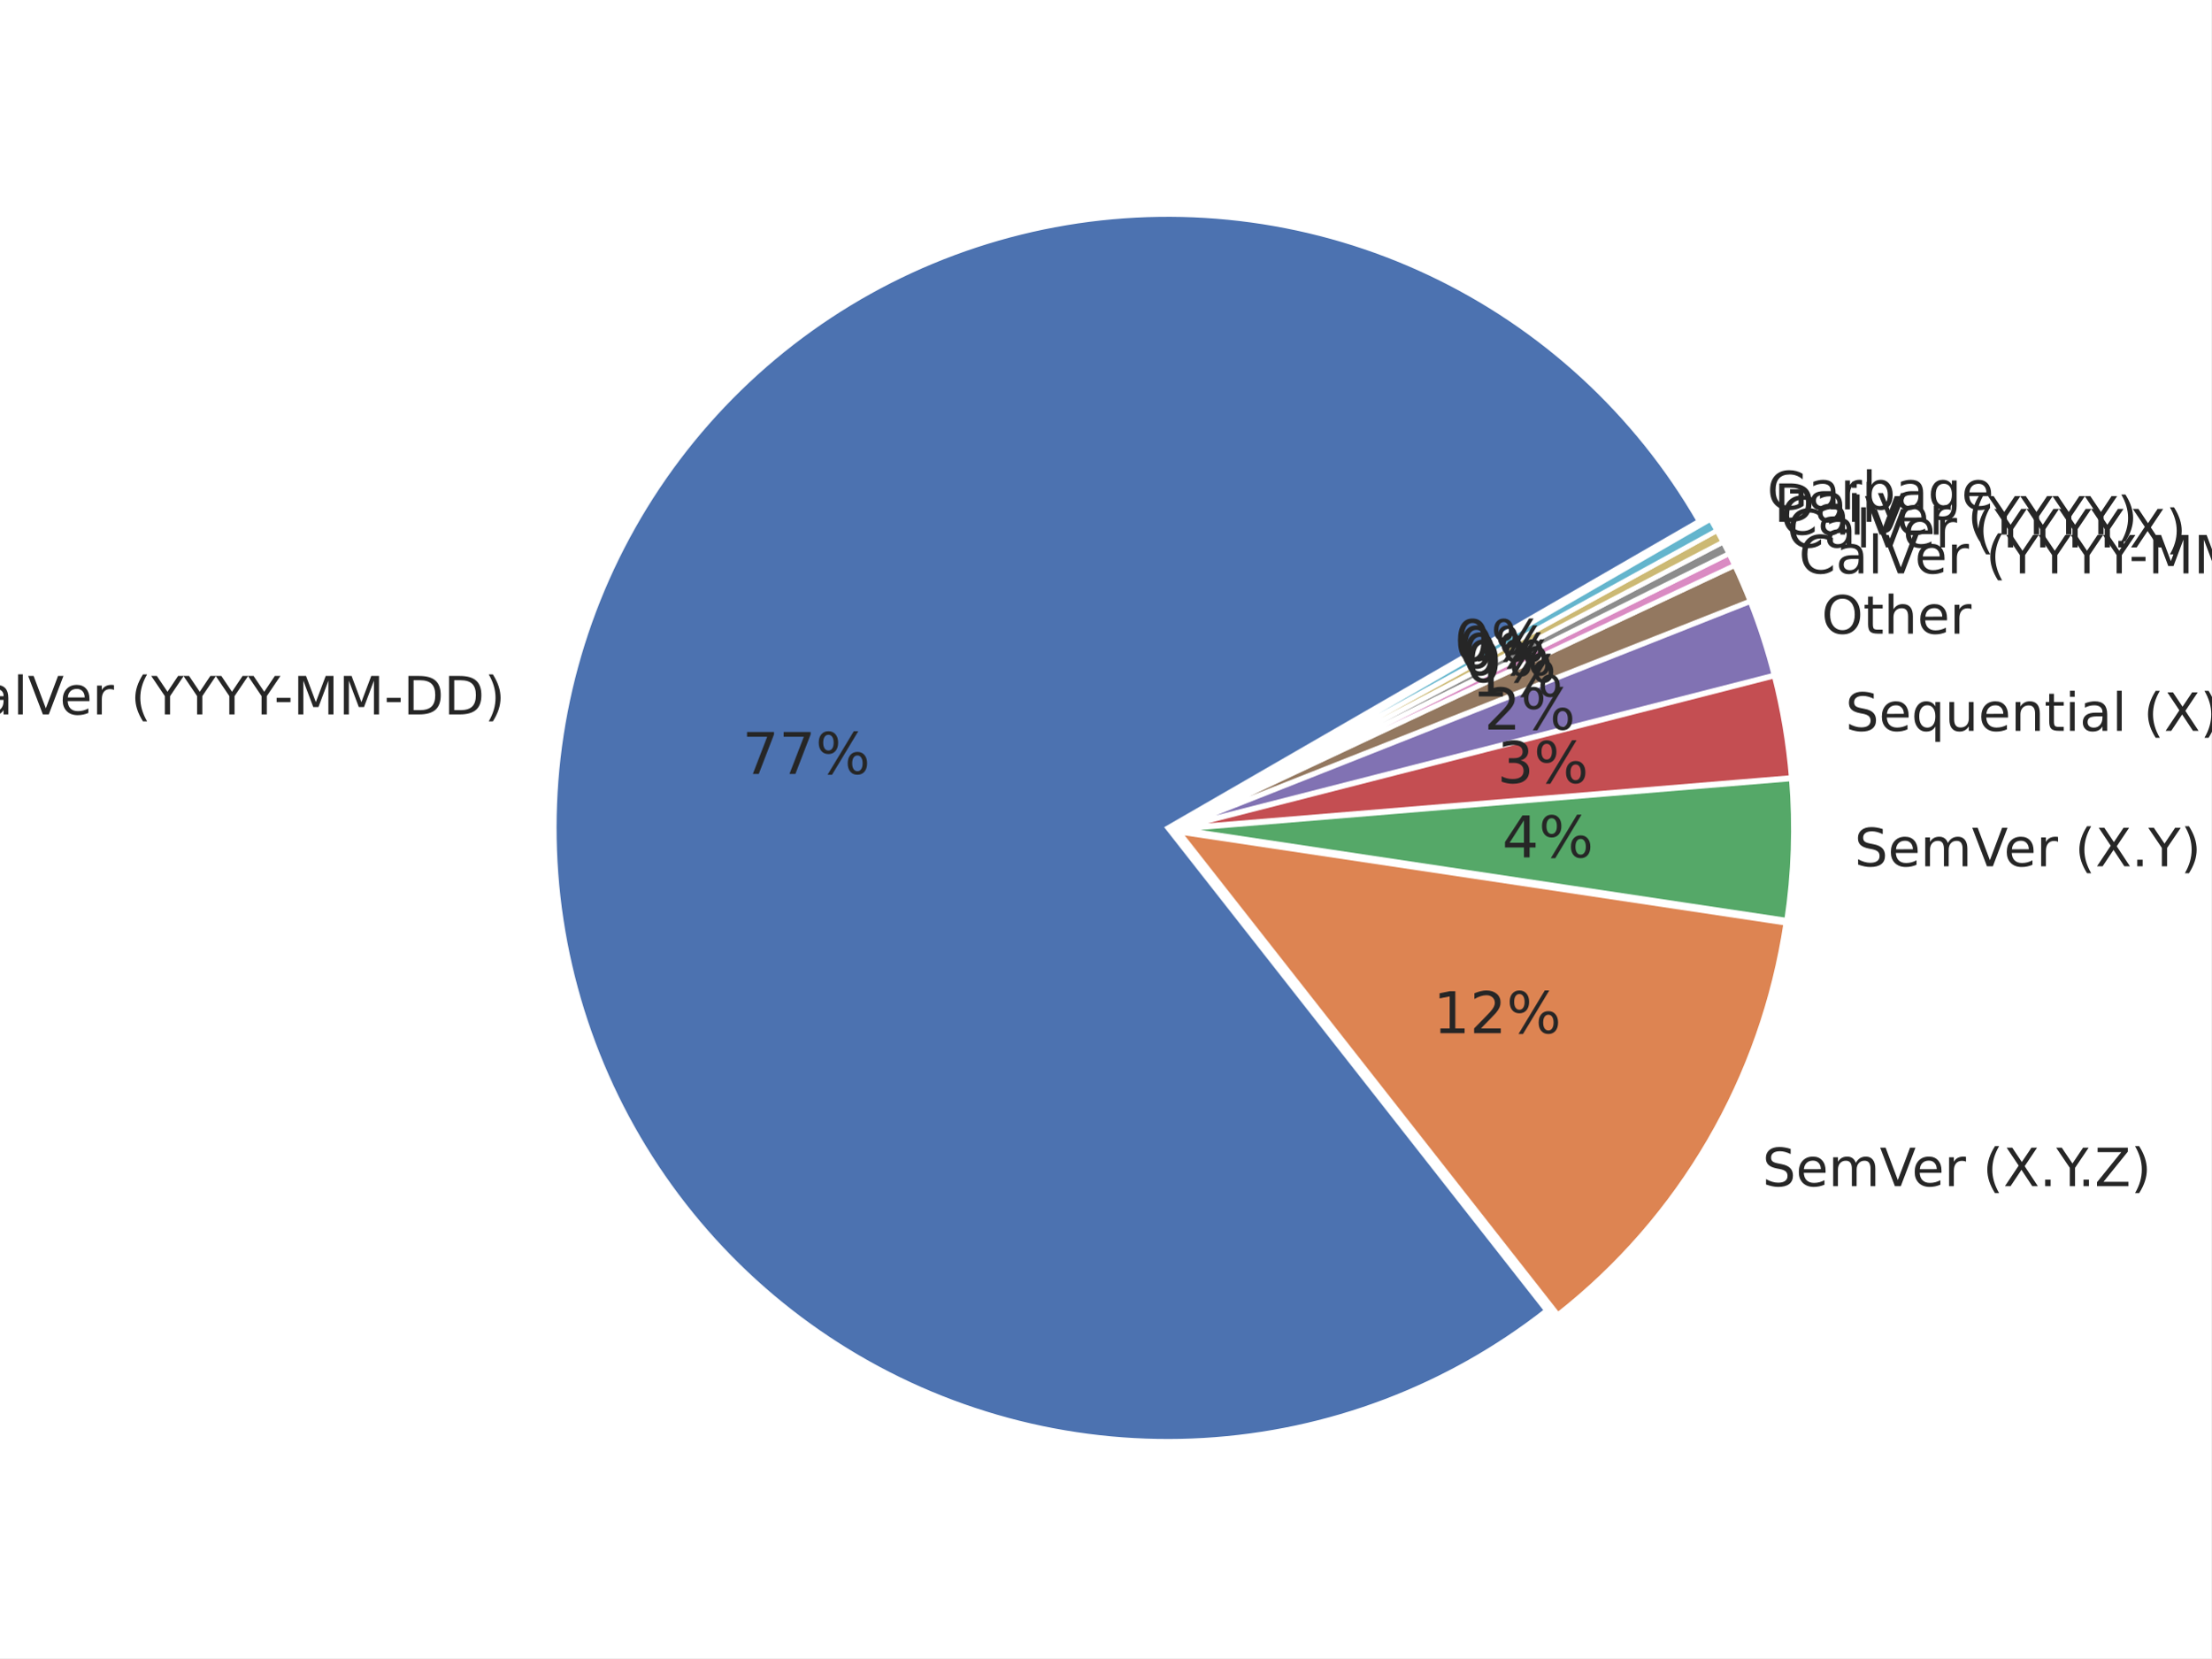
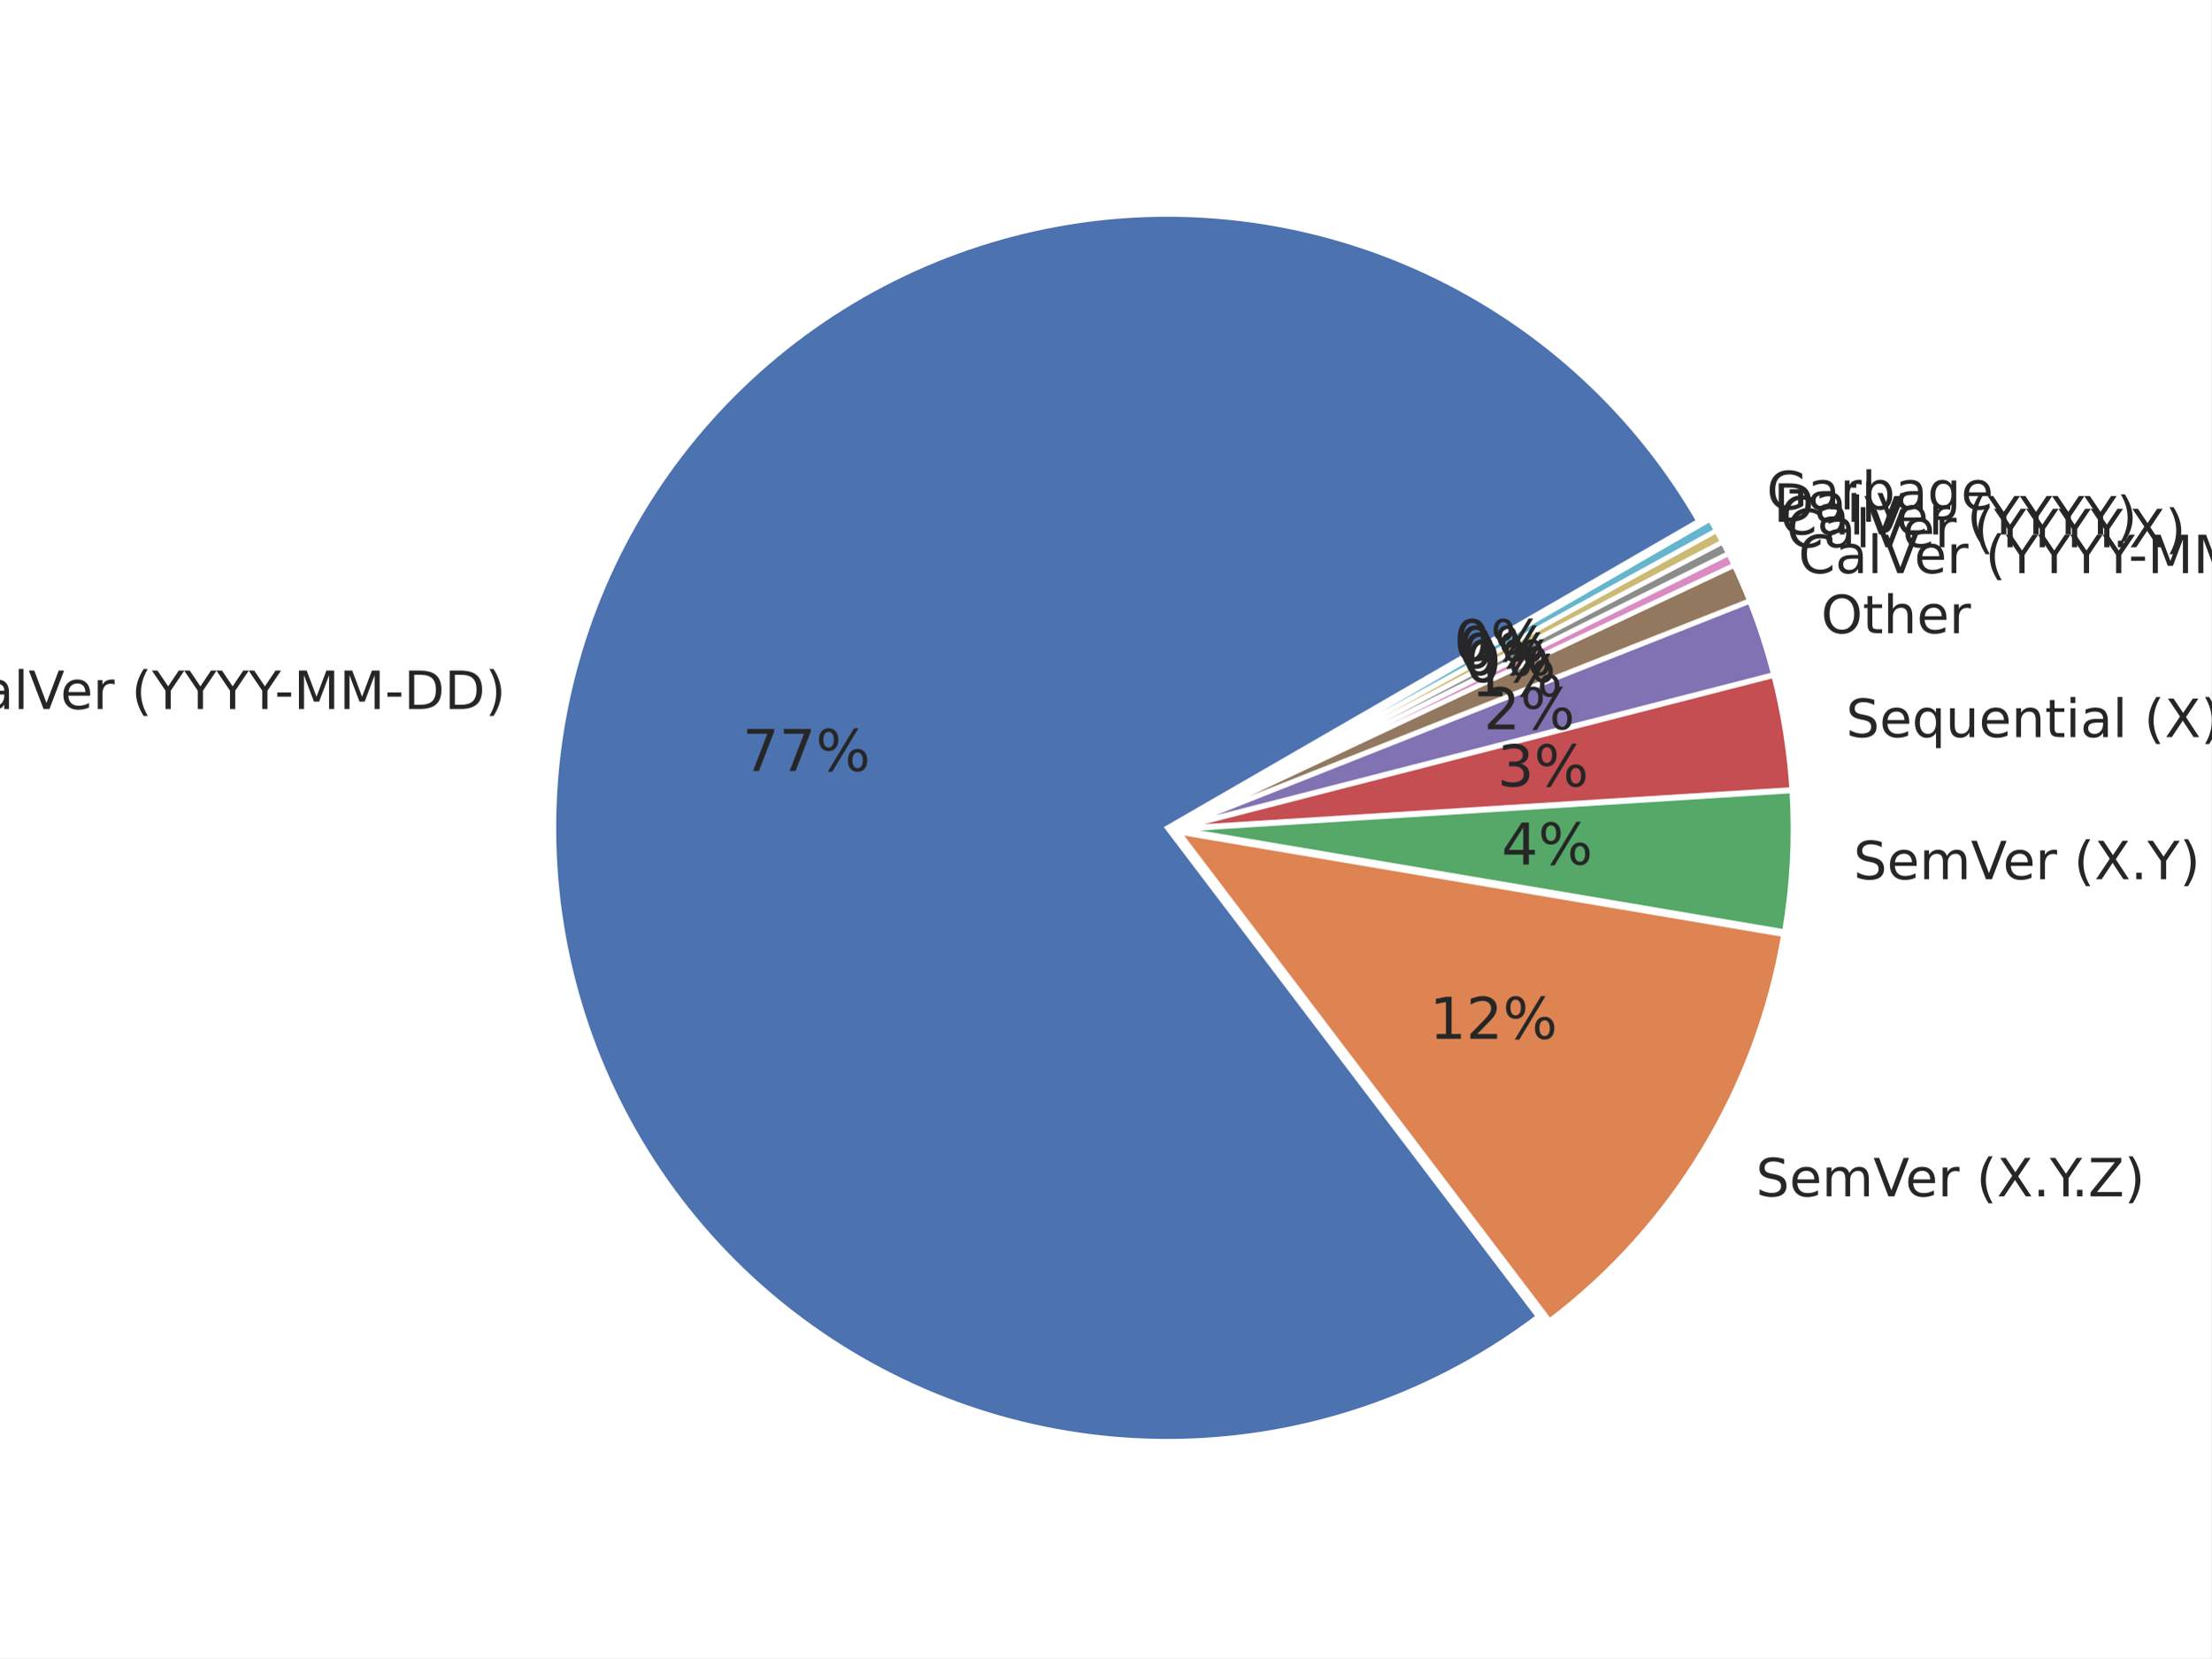
<svg xmlns="http://www.w3.org/2000/svg" xmlns:xlink="http://www.w3.org/1999/xlink" height="345.6pt" version="1.1" viewBox="0 0 460.8 345.6" width="460.8pt">
  <defs>
    <style type="text/css">*{stroke-linecap:butt;stroke-linejoin:round;}</style>
  </defs>
  <g id="figure_1">
    <g id="patch_1">
      <path d="M 0 345.6  L 460.8 345.6  L 460.8 0  L 0 0  z " style="fill:#ffffff;" />
    </g>
    <g id="axes_1">
      <g id="matplotlib.axis_1" />
      <g id="matplotlib.axis_2" />
      <g id="patch_2">
-         <path d="M 354.102 108.621  C 347.624 97.401 339.477 87.23 329.943 78.457  C 320.408 69.684 309.595 62.411 297.875 56.888  C 286.155 51.364 273.664 47.654 260.829 45.884  C 247.994 44.114 234.964 44.305 222.186 46.451  C 209.409 48.596 197.031 52.671 185.478 58.536  C 173.925 64.401 163.33 71.988 154.057 81.037  C 144.784 90.085 136.94 100.491 130.793 111.897  C 124.647 123.302 120.27 135.576 117.812 148.298  C 115.354 161.019 114.843 174.04 116.298 186.914  C 117.753 199.789 121.156 212.368 126.39 224.22  C 131.625 236.072 138.63 247.059 147.167 256.806  C 155.703 266.553 165.671 274.946 176.73 281.697  C 187.788 288.449 199.809 293.48 212.379 296.619  C 224.95 299.759 237.924 300.969 250.859 300.209  C 263.793 299.45 276.537 296.729 288.653 292.14  C 300.769 287.551 312.118 281.146 322.311 273.147  L 243.361 172.557  L 354.102 108.621  z " style="fill:#4c72b0;stroke:#ffffff;stroke-linejoin:miter;" />
+         <path d="M 354.02 108.611  C 347.564 97.428 339.45 87.287 329.956 78.534  C 320.463 69.781 309.697 62.517 298.028 56.988  C 286.358 51.459 273.918 47.73 261.131 45.927  C 248.345 44.125 235.359 44.269 222.615 46.356  C 209.872 48.443 197.518 52.448 185.974 58.235  C 174.43 64.022 163.829 71.524 154.533 80.486  C 145.236 89.448 137.35 99.767 131.144 111.091  C 124.938 122.415 120.483 134.614 117.931 147.272  C 115.378 159.931 114.758 172.903 116.091 185.747  C 117.424 198.591 120.695 211.16 125.792 223.024  C 130.889 234.888 137.755 245.912 146.154 255.721  C 154.553 265.529 164.39 274.008 175.329 280.87  C 186.268 287.732 198.183 292.898 210.669 296.191  C 223.155 299.484 236.069 300.867 248.969 300.293  C 261.869 299.718 274.608 297.193 286.752 292.803  C 298.896 288.413 310.305 282.208 320.591 274.401  L 243.28 172.547  L 354.02 108.611  z " style="fill:#4c72b0;stroke:#ffffff;stroke-linejoin:miter;" />
      </g>
      <g id="patch_3">
-         <path d="M 324.671 274.033  C 337.392 264.049 348.104 251.742 356.238 237.767  C 364.372 223.791 369.782 208.398 372.18 192.407  L 245.722 173.443  L 324.671 274.033  z " style="fill:#dd8452;stroke:#ffffff;stroke-linejoin:miter;" />
+         <path d="M 322.938 275.316  C 335.775 265.572 346.656 253.489 355.004 239.704  C 363.353 225.918 369.021 210.678 371.708 194.787  L 245.627 173.462  L 322.938 275.316  z " style="fill:#dd8452;stroke:#ffffff;stroke-linejoin:miter;" />
      </g>
      <g id="patch_4">
-         <path d="M 372.353 191.806  C 373.084 186.933 373.532 182.021 373.696 177.096  C 373.86 172.171 373.739 167.241 373.334 162.33  L 245.895 172.843  L 372.353 191.806  z " style="fill:#55a868;stroke:#ffffff;stroke-linejoin:miter;" />
+         <path d="M 371.892 194.192  C 372.711 189.349 373.25 184.464 373.507 179.559  C 373.764 174.655 373.738 169.739 373.43 164.838  L 245.81 172.867  L 371.892 194.192  z " style="fill:#55a868;stroke:#ffffff;stroke-linejoin:miter;" />
      </g>
      <g id="patch_5">
-         <path d="M 373.317 162.076  C 373.022 158.504 372.578 154.947 371.984 151.413  C 371.391 147.879 370.649 144.372 369.761 140.901  L 245.878 172.588  L 373.317 162.076  z " style="fill:#c44e52;stroke:#ffffff;stroke-linejoin:miter;" />
+         <path d="M 373.416 164.571  C 373.164 160.561 372.722 156.565 372.094 152.596  C 371.465 148.628 370.65 144.691 369.651 140.8  L 245.796 172.6  L 373.416 164.571  z " style="fill:#c44e52;stroke:#ffffff;stroke-linejoin:miter;" />
      </g>
      <g id="patch_6">
-         <path d="M 369.717 140.718  C 369.051 138.115 368.303 135.533 367.474 132.976  C 366.646 130.42 365.737 127.89 364.749 125.391  L 245.833 172.406  L 369.717 140.718  z " style="fill:#8172b3;stroke:#ffffff;stroke-linejoin:miter;" />
+         <path d="M 369.604 140.604  C 368.938 138.01 368.191 135.438 367.363 132.89  C 366.535 130.343 365.628 127.822 364.642 125.332  L 245.749 172.405  L 369.604 140.604  z " style="fill:#8172b3;stroke:#ffffff;stroke-linejoin:miter;" />
      </g>
      <g id="patch_7">
-         <path d="M 364.706 125.278  C 364.212 124.029 363.698 122.787 363.165 121.554  C 362.632 120.32 362.08 119.096 361.508 117.88  L 245.791 172.293  L 364.706 125.278  z " style="fill:#937860;stroke:#ffffff;stroke-linejoin:miter;" />
+         <path d="M 364.599 125.219  C 364.106 123.974 363.594 122.737 363.062 121.508  C 362.53 120.279 361.979 119.059 361.409 117.847  L 245.707 172.292  L 364.599 125.219  z " style="fill:#937860;stroke:#ffffff;stroke-linejoin:miter;" />
      </g>
      <g id="patch_8">
-         <path d="M 361.486 117.831  C 361.295 117.426 361.102 117.021 360.907 116.618  C 360.713 116.215 360.516 115.813 360.317 115.411  L 245.768 172.244  L 361.486 117.831  z " style="fill:#da8bc3;stroke:#ffffff;stroke-linejoin:miter;" />
+         <path d="M 361.387 117.798  C 361.197 117.394 361.004 116.991 360.81 116.59  C 360.616 116.188 360.419 115.787 360.221 115.387  L 245.685 172.243  L 361.387 117.798  z " style="fill:#da8bc3;stroke:#ffffff;stroke-linejoin:miter;" />
      </g>
      <g id="patch_9">
-         <path d="M 360.305 115.387  C 360.106 114.986 359.904 114.586 359.701 114.187  C 359.498 113.788 359.293 113.39 359.085 112.993  L 245.756 172.22  L 360.305 115.387  z " style="fill:#8c8c8c;stroke:#ffffff;stroke-linejoin:miter;" />
+         <path d="M 360.209 115.363  C 360.011 114.963 359.81 114.565 359.607 114.167  C 359.405 113.769 359.2 113.372 358.993 112.977  L 245.673 172.219  L 360.209 115.363  z " style="fill:#8c8c8c;stroke:#ffffff;stroke-linejoin:miter;" />
      </g>
      <g id="patch_10">
-         <path d="M 359.073 112.969  C 358.865 112.572 358.656 112.176 358.444 111.782  C 358.233 111.387 358.019 110.993 357.803 110.601  L 245.744 172.196  L 359.073 112.969  z " style="fill:#ccb974;stroke:#ffffff;stroke-linejoin:miter;" />
+         <path d="M 358.981 112.953  C 358.774 112.558 358.565 112.163 358.354 111.77  C 358.143 111.376 357.93 110.984 357.715 110.593  L 245.66 172.196  L 358.981 112.953  z " style="fill:#ccb974;stroke:#ffffff;stroke-linejoin:miter;" />
      </g>
      <g id="patch_11">
-         <path d="M 357.79 110.577  C 357.575 110.185 357.357 109.794 357.137 109.403  C 356.917 109.013 356.695 108.624 356.471 108.236  L 245.731 172.172  L 357.79 110.577  z " style="fill:#64b5cd;stroke:#ffffff;stroke-linejoin:miter;" />
+         <path d="M 357.702 110.569  C 357.487 110.178 357.27 109.788 357.051 109.399  C 356.832 109.011 356.611 108.623 356.388 108.236  L 245.647 172.172  L 357.702 110.569  z " style="fill:#64b5cd;stroke:#ffffff;stroke-linejoin:miter;" />
      </g>
      <g id="text_1">
-         <g style="fill:#262626;" transform="translate(-11.69044 148.9068)scale(0.11 -0.11)">
+         <g style="fill:#262626;" transform="translate(-11.55156 147.7802)scale(0.11 -0.11)">
          <defs>
            <path d="M 64.406 67.281  L 64.406 56.891  Q 59.422 61.531 53.781 63.812  Q 48.141 66.109 41.797 66.109  Q 29.297 66.109 22.656 58.469  Q 16.016 50.828 16.016 36.375  Q 16.016 21.969 22.656 14.328  Q 29.297 6.688 41.797 6.688  Q 48.141 6.688 53.781 8.984  Q 59.422 11.281 64.406 15.922  L 64.406 5.609  Q 59.234 2.094 53.438 0.328  Q 47.656 -1.422 41.219 -1.422  Q 24.656 -1.422 15.125 8.703  Q 5.609 18.844 5.609 36.375  Q 5.609 53.953 15.125 64.078  Q 24.656 74.219 41.219 74.219  Q 47.75 74.219 53.531 72.484  Q 59.328 70.75 64.406 67.281  z " id="DejaVuSans-67" />
            <path d="M 34.281 27.484  Q 23.391 27.484 19.188 25  Q 14.984 22.516 14.984 16.5  Q 14.984 11.719 18.141 8.906  Q 21.297 6.109 26.703 6.109  Q 34.188 6.109 38.703 11.406  Q 43.219 16.703 43.219 25.484  L 43.219 27.484  z M 52.203 31.203  L 52.203 0  L 43.219 0  L 43.219 8.297  Q 40.141 3.328 35.547 0.953  Q 30.953 -1.422 24.312 -1.422  Q 15.922 -1.422 10.953 3.297  Q 6 8.016 6 15.922  Q 6 25.141 12.172 29.828  Q 18.359 34.516 30.609 34.516  L 43.219 34.516  L 43.219 35.406  Q 43.219 41.609 39.141 45  Q 35.062 48.391 27.688 48.391  Q 23 48.391 18.547 47.266  Q 14.109 46.141 10.016 43.891  L 10.016 52.203  Q 14.938 54.109 19.578 55.047  Q 24.219 56 28.609 56  Q 40.484 56 46.344 49.844  Q 52.203 43.703 52.203 31.203  z " id="DejaVuSans-97" />
            <path d="M 9.422 75.984  L 18.406 75.984  L 18.406 0  L 9.422 0  z " id="DejaVuSans-108" />
            <path d="M 28.609 0  L 0.781 72.906  L 11.078 72.906  L 34.188 11.531  L 57.328 72.906  L 67.578 72.906  L 39.797 0  z " id="DejaVuSans-86" />
            <path d="M 56.203 29.594  L 56.203 25.203  L 14.891 25.203  Q 15.484 15.922 20.484 11.062  Q 25.484 6.203 34.422 6.203  Q 39.594 6.203 44.453 7.469  Q 49.312 8.734 54.109 11.281  L 54.109 2.781  Q 49.266 0.734 44.188 -0.344  Q 39.109 -1.422 33.891 -1.422  Q 20.797 -1.422 13.156 6.188  Q 5.516 13.812 5.516 26.812  Q 5.516 40.234 12.766 48.109  Q 20.016 56 32.328 56  Q 43.359 56 49.781 48.891  Q 56.203 41.797 56.203 29.594  z M 47.219 32.234  Q 47.125 39.594 43.094 43.984  Q 39.062 48.391 32.422 48.391  Q 24.906 48.391 20.391 44.141  Q 15.875 39.891 15.188 32.172  z " id="DejaVuSans-101" />
            <path d="M 41.109 46.297  Q 39.594 47.172 37.812 47.578  Q 36.031 48 33.891 48  Q 26.266 48 22.188 43.047  Q 18.109 38.094 18.109 28.812  L 18.109 0  L 9.078 0  L 9.078 54.688  L 18.109 54.688  L 18.109 46.188  Q 20.953 51.172 25.484 53.578  Q 30.031 56 36.531 56  Q 37.453 56 38.578 55.875  Q 39.703 55.766 41.062 55.516  z " id="DejaVuSans-114" />
            <path id="DejaVuSans-32" />
            <path d="M 31 75.875  Q 24.469 64.656 21.281 53.656  Q 18.109 42.672 18.109 31.391  Q 18.109 20.125 21.312 9.062  Q 24.516 -2 31 -13.188  L 23.188 -13.188  Q 15.875 -1.703 12.234 9.375  Q 8.594 20.453 8.594 31.391  Q 8.594 42.281 12.203 53.312  Q 15.828 64.359 23.188 75.875  z " id="DejaVuSans-40" />
            <path d="M -0.203 72.906  L 10.406 72.906  L 30.609 42.922  L 50.688 72.906  L 61.281 72.906  L 35.5 34.719  L 35.5 0  L 25.594 0  L 25.594 34.719  z " id="DejaVuSans-89" />
            <path d="M 4.891 31.391  L 31.203 31.391  L 31.203 23.391  L 4.891 23.391  z " id="DejaVuSans-45" />
            <path d="M 9.812 72.906  L 24.516 72.906  L 43.109 23.297  L 61.812 72.906  L 76.516 72.906  L 76.516 0  L 66.891 0  L 66.891 64.016  L 48.094 14.016  L 38.188 14.016  L 19.391 64.016  L 19.391 0  L 9.812 0  z " id="DejaVuSans-77" />
            <path d="M 19.672 64.797  L 19.672 8.109  L 31.594 8.109  Q 46.688 8.109 53.688 14.938  Q 60.688 21.781 60.688 36.531  Q 60.688 51.172 53.688 57.984  Q 46.688 64.797 31.594 64.797  z M 9.812 72.906  L 30.078 72.906  Q 51.266 72.906 61.172 64.094  Q 71.094 55.281 71.094 36.531  Q 71.094 17.672 61.125 8.828  Q 51.172 0 30.078 0  L 9.812 0  z " id="DejaVuSans-68" />
            <path d="M 8.016 75.875  L 15.828 75.875  Q 23.141 64.359 26.781 53.312  Q 30.422 42.281 30.422 31.391  Q 30.422 20.453 26.781 9.375  Q 23.141 -1.703 15.828 -13.188  L 8.016 -13.188  Q 14.5 -2 17.703 9.062  Q 20.906 20.125 20.906 31.391  Q 20.906 42.672 17.703 53.656  Q 14.5 64.656 8.016 75.875  z " id="DejaVuSans-41" />
          </defs>
          <use xlink:href="#DejaVuSans-67" />
          <use x="69.824" xlink:href="#DejaVuSans-97" />
          <use x="131.104" xlink:href="#DejaVuSans-108" />
          <use x="158.887" xlink:href="#DejaVuSans-86" />
          <use x="219.545" xlink:href="#DejaVuSans-101" />
          <use x="281.068" xlink:href="#DejaVuSans-114" />
          <use x="322.182" xlink:href="#DejaVuSans-32" />
          <use x="353.969" xlink:href="#DejaVuSans-40" />
          <use x="392.982" xlink:href="#DejaVuSans-89" />
          <use x="454.066" xlink:href="#DejaVuSans-89" />
          <use x="515.15" xlink:href="#DejaVuSans-89" />
          <use x="576.234" xlink:href="#DejaVuSans-89" />
          <use x="625.443" xlink:href="#DejaVuSans-45" />
          <use x="661.527" xlink:href="#DejaVuSans-77" />
          <use x="747.807" xlink:href="#DejaVuSans-77" />
          <use x="834.086" xlink:href="#DejaVuSans-45" />
          <use x="870.17" xlink:href="#DejaVuSans-68" />
          <use x="947.172" xlink:href="#DejaVuSans-68" />
          <use x="1024.174" xlink:href="#DejaVuSans-41" />
        </g>
      </g>
      <g id="text_2">
-         <g style="fill:#262626;" transform="translate(154.6956 161.3127)scale(0.12 -0.12)">
+         <g style="fill:#262626;" transform="translate(154.7343 160.6936)scale(0.12 -0.12)">
          <defs>
            <path d="M 8.203 72.906  L 55.078 72.906  L 55.078 68.703  L 28.609 0  L 18.312 0  L 43.219 64.594  L 8.203 64.594  z " id="DejaVuSans-55" />
            <path d="M 72.703 32.078  Q 68.453 32.078 66.031 28.469  Q 63.625 24.859 63.625 18.406  Q 63.625 12.062 66.031 8.422  Q 68.453 4.781 72.703 4.781  Q 76.859 4.781 79.266 8.422  Q 81.688 12.062 81.688 18.406  Q 81.688 24.812 79.266 28.438  Q 76.859 32.078 72.703 32.078  z M 72.703 38.281  Q 80.422 38.281 84.953 32.906  Q 89.5 27.547 89.5 18.406  Q 89.5 9.281 84.938 3.922  Q 80.375 -1.422 72.703 -1.422  Q 64.891 -1.422 60.344 3.922  Q 55.812 9.281 55.812 18.406  Q 55.812 27.594 60.375 32.938  Q 64.938 38.281 72.703 38.281  z M 22.312 68.016  Q 18.109 68.016 15.688 64.375  Q 13.281 60.75 13.281 54.391  Q 13.281 47.953 15.672 44.328  Q 18.062 40.719 22.312 40.719  Q 26.562 40.719 28.969 44.328  Q 31.391 47.953 31.391 54.391  Q 31.391 60.688 28.953 64.344  Q 26.516 68.016 22.312 68.016  z M 66.406 74.219  L 74.219 74.219  L 28.609 -1.422  L 20.797 -1.422  z M 22.312 74.219  Q 30.031 74.219 34.609 68.875  Q 39.203 63.531 39.203 54.391  Q 39.203 45.172 34.641 39.844  Q 30.078 34.516 22.312 34.516  Q 14.547 34.516 10.031 39.859  Q 5.516 45.219 5.516 54.391  Q 5.516 63.484 10.047 68.844  Q 14.594 74.219 22.312 74.219  z " id="DejaVuSans-37" />
          </defs>
          <use xlink:href="#DejaVuSans-55" />
          <use x="63.623" xlink:href="#DejaVuSans-55" />
          <use x="127.246" xlink:href="#DejaVuSans-37" />
        </g>
      </g>
      <g id="text_3">
-         <g style="fill:#262626;" transform="translate(367.2894 247.2343)scale(0.11 -0.11)">
+         <g style="fill:#262626;" transform="translate(365.9419 249.363)scale(0.11 -0.11)">
          <defs>
            <path d="M 53.516 70.516  L 53.516 60.891  Q 47.906 63.578 42.922 64.891  Q 37.938 66.219 33.297 66.219  Q 25.25 66.219 20.875 63.094  Q 16.5 59.969 16.5 54.203  Q 16.5 49.359 19.406 46.891  Q 22.312 44.438 30.422 42.922  L 36.375 41.703  Q 47.406 39.594 52.656 34.297  Q 57.906 29 57.906 20.125  Q 57.906 9.516 50.797 4.047  Q 43.703 -1.422 29.984 -1.422  Q 24.812 -1.422 18.969 -0.25  Q 13.141 0.922 6.891 3.219  L 6.891 13.375  Q 12.891 10.016 18.656 8.297  Q 24.422 6.594 29.984 6.594  Q 38.422 6.594 43.016 9.906  Q 47.609 13.234 47.609 19.391  Q 47.609 24.75 44.312 27.781  Q 41.016 30.812 33.5 32.328  L 27.484 33.5  Q 16.453 35.688 11.516 40.375  Q 6.594 45.062 6.594 53.422  Q 6.594 63.094 13.406 68.656  Q 20.219 74.219 32.172 74.219  Q 37.312 74.219 42.625 73.281  Q 47.953 72.359 53.516 70.516  z " id="DejaVuSans-83" />
            <path d="M 52 44.188  Q 55.375 50.25 60.062 53.125  Q 64.75 56 71.094 56  Q 79.641 56 84.281 50.016  Q 88.922 44.047 88.922 33.016  L 88.922 0  L 79.891 0  L 79.891 32.719  Q 79.891 40.578 77.094 44.375  Q 74.312 48.188 68.609 48.188  Q 61.625 48.188 57.562 43.547  Q 53.516 38.922 53.516 30.906  L 53.516 0  L 44.484 0  L 44.484 32.719  Q 44.484 40.625 41.703 44.406  Q 38.922 48.188 33.109 48.188  Q 26.219 48.188 22.156 43.531  Q 18.109 38.875 18.109 30.906  L 18.109 0  L 9.078 0  L 9.078 54.688  L 18.109 54.688  L 18.109 46.188  Q 21.188 51.219 25.484 53.609  Q 29.781 56 35.688 56  Q 41.656 56 45.828 52.969  Q 50 49.953 52 44.188  z " id="DejaVuSans-109" />
            <path d="M 6.297 72.906  L 16.891 72.906  L 35.016 45.797  L 53.219 72.906  L 63.812 72.906  L 40.375 37.891  L 65.375 0  L 54.781 0  L 34.281 31  L 13.625 0  L 2.984 0  L 29 38.922  z " id="DejaVuSans-88" />
            <path d="M 10.688 12.406  L 21 12.406  L 21 0  L 10.688 0  z " id="DejaVuSans-46" />
            <path d="M 5.609 72.906  L 62.891 72.906  L 62.891 65.375  L 16.797 8.297  L 64.016 8.297  L 64.016 0  L 4.5 0  L 4.5 7.516  L 50.594 64.594  L 5.609 64.594  z " id="DejaVuSans-90" />
          </defs>
          <use xlink:href="#DejaVuSans-83" />
          <use x="63.477" xlink:href="#DejaVuSans-101" />
          <use x="125" xlink:href="#DejaVuSans-109" />
          <use x="222.412" xlink:href="#DejaVuSans-86" />
          <use x="283.07" xlink:href="#DejaVuSans-101" />
          <use x="344.594" xlink:href="#DejaVuSans-114" />
          <use x="385.707" xlink:href="#DejaVuSans-32" />
          <use x="417.494" xlink:href="#DejaVuSans-40" />
          <use x="456.508" xlink:href="#DejaVuSans-88" />
          <use x="525.014" xlink:href="#DejaVuSans-46" />
          <use x="556.801" xlink:href="#DejaVuSans-89" />
          <use x="597.635" xlink:href="#DejaVuSans-46" />
          <use x="629.422" xlink:href="#DejaVuSans-90" />
          <use x="697.928" xlink:href="#DejaVuSans-41" />
        </g>
      </g>
      <g id="text_4">
-         <g style="fill:#262626;" transform="translate(298.6955 215.3486)scale(0.12 -0.12)">
+         <g style="fill:#262626;" transform="translate(297.9174 216.5184)scale(0.12 -0.12)">
          <defs>
            <path d="M 12.406 8.297  L 28.516 8.297  L 28.516 63.922  L 10.984 60.406  L 10.984 69.391  L 28.422 72.906  L 38.281 72.906  L 38.281 8.297  L 54.391 8.297  L 54.391 0  L 12.406 0  z " id="DejaVuSans-49" />
            <path d="M 19.188 8.297  L 53.609 8.297  L 53.609 0  L 7.328 0  L 7.328 8.297  Q 12.938 14.109 22.625 23.891  Q 32.328 33.688 34.812 36.531  Q 39.547 41.844 41.422 45.531  Q 43.312 49.219 43.312 52.781  Q 43.312 58.594 39.234 62.25  Q 35.156 65.922 28.609 65.922  Q 23.969 65.922 18.812 64.312  Q 13.672 62.703 7.812 59.422  L 7.812 69.391  Q 13.766 71.781 18.938 73  Q 24.125 74.219 28.422 74.219  Q 39.75 74.219 46.484 68.547  Q 53.219 62.891 53.219 53.422  Q 53.219 48.922 51.531 44.891  Q 49.859 40.875 45.406 35.406  Q 44.188 33.984 37.641 27.219  Q 31.109 20.453 19.188 8.297  z " id="DejaVuSans-50" />
          </defs>
          <use xlink:href="#DejaVuSans-49" />
          <use x="63.623" xlink:href="#DejaVuSans-50" />
          <use x="127.246" xlink:href="#DejaVuSans-37" />
        </g>
      </g>
      <g id="text_5">
-         <g style="fill:#262626;" transform="translate(386.4762 180.557)scale(0.11 -0.11)">
+         <g style="fill:#262626;" transform="translate(386.2767 183.2638)scale(0.11 -0.11)">
          <use xlink:href="#DejaVuSans-83" />
          <use x="63.477" xlink:href="#DejaVuSans-101" />
          <use x="125" xlink:href="#DejaVuSans-109" />
          <use x="222.412" xlink:href="#DejaVuSans-86" />
          <use x="283.07" xlink:href="#DejaVuSans-101" />
          <use x="344.594" xlink:href="#DejaVuSans-114" />
          <use x="385.707" xlink:href="#DejaVuSans-32" />
          <use x="417.494" xlink:href="#DejaVuSans-40" />
          <use x="456.508" xlink:href="#DejaVuSans-88" />
          <use x="525.014" xlink:href="#DejaVuSans-46" />
          <use x="556.801" xlink:href="#DejaVuSans-89" />
          <use x="617.885" xlink:href="#DejaVuSans-41" />
        </g>
      </g>
      <g id="text_6">
-         <g style="fill:#262626;" transform="translate(313.0571 178.7061)scale(0.12 -0.12)">
+         <g style="fill:#262626;" transform="translate(312.9099 180.1936)scale(0.12 -0.12)">
          <defs>
            <path d="M 37.797 64.312  L 12.891 25.391  L 37.797 25.391  z M 35.203 72.906  L 47.609 72.906  L 47.609 25.391  L 58.016 25.391  L 58.016 17.188  L 47.609 17.188  L 47.609 0  L 37.797 0  L 37.797 17.188  L 4.891 17.188  L 4.891 26.703  z " id="DejaVuSans-52" />
          </defs>
          <use xlink:href="#DejaVuSans-52" />
          <use x="63.623" xlink:href="#DejaVuSans-37" />
        </g>
      </g>
      <g id="text_7">
-         <g style="fill:#262626;" transform="translate(384.5951 152.3312)scale(0.11 -0.11)">
+         <g style="fill:#262626;" transform="translate(384.7237 153.6314)scale(0.11 -0.11)">
          <defs>
            <path d="M 14.797 27.297  Q 14.797 17.391 18.875 11.75  Q 22.953 6.109 30.078 6.109  Q 37.203 6.109 41.297 11.75  Q 45.406 17.391 45.406 27.297  Q 45.406 37.203 41.297 42.844  Q 37.203 48.484 30.078 48.484  Q 22.953 48.484 18.875 42.844  Q 14.797 37.203 14.797 27.297  z M 45.406 8.203  Q 42.578 3.328 38.25 0.953  Q 33.938 -1.422 27.875 -1.422  Q 17.969 -1.422 11.734 6.484  Q 5.516 14.406 5.516 27.297  Q 5.516 40.188 11.734 48.094  Q 17.969 56 27.875 56  Q 33.938 56 38.25 53.625  Q 42.578 51.266 45.406 46.391  L 45.406 54.688  L 54.391 54.688  L 54.391 -20.797  L 45.406 -20.797  z " id="DejaVuSans-113" />
            <path d="M 8.5 21.578  L 8.5 54.688  L 17.484 54.688  L 17.484 21.922  Q 17.484 14.156 20.5 10.266  Q 23.531 6.391 29.594 6.391  Q 36.859 6.391 41.078 11.031  Q 45.312 15.672 45.312 23.688  L 45.312 54.688  L 54.297 54.688  L 54.297 0  L 45.312 0  L 45.312 8.406  Q 42.047 3.422 37.719 1  Q 33.406 -1.422 27.688 -1.422  Q 18.266 -1.422 13.375 4.438  Q 8.5 10.297 8.5 21.578  z M 31.109 56  z " id="DejaVuSans-117" />
            <path d="M 54.891 33.016  L 54.891 0  L 45.906 0  L 45.906 32.719  Q 45.906 40.484 42.875 44.328  Q 39.844 48.188 33.797 48.188  Q 26.516 48.188 22.312 43.547  Q 18.109 38.922 18.109 30.906  L 18.109 0  L 9.078 0  L 9.078 54.688  L 18.109 54.688  L 18.109 46.188  Q 21.344 51.125 25.703 53.562  Q 30.078 56 35.797 56  Q 45.219 56 50.047 50.172  Q 54.891 44.344 54.891 33.016  z " id="DejaVuSans-110" />
            <path d="M 18.312 70.219  L 18.312 54.688  L 36.812 54.688  L 36.812 47.703  L 18.312 47.703  L 18.312 18.016  Q 18.312 11.328 20.141 9.422  Q 21.969 7.516 27.594 7.516  L 36.812 7.516  L 36.812 0  L 27.594 0  Q 17.188 0 13.234 3.875  Q 9.281 7.766 9.281 18.016  L 9.281 47.703  L 2.688 47.703  L 2.688 54.688  L 9.281 54.688  L 9.281 70.219  z " id="DejaVuSans-116" />
            <path d="M 9.422 54.688  L 18.406 54.688  L 18.406 0  L 9.422 0  z M 9.422 75.984  L 18.406 75.984  L 18.406 64.594  L 9.422 64.594  z " id="DejaVuSans-105" />
          </defs>
          <use xlink:href="#DejaVuSans-83" />
          <use x="63.477" xlink:href="#DejaVuSans-101" />
          <use x="125" xlink:href="#DejaVuSans-113" />
          <use x="188.477" xlink:href="#DejaVuSans-117" />
          <use x="251.855" xlink:href="#DejaVuSans-101" />
          <use x="313.379" xlink:href="#DejaVuSans-110" />
          <use x="376.758" xlink:href="#DejaVuSans-116" />
          <use x="415.967" xlink:href="#DejaVuSans-105" />
          <use x="443.75" xlink:href="#DejaVuSans-97" />
          <use x="505.029" xlink:href="#DejaVuSans-108" />
          <use x="532.812" xlink:href="#DejaVuSans-32" />
          <use x="564.6" xlink:href="#DejaVuSans-40" />
          <use x="603.613" xlink:href="#DejaVuSans-88" />
          <use x="672.119" xlink:href="#DejaVuSans-41" />
        </g>
      </g>
      <g id="text_8">
-         <g style="fill:#262626;" transform="translate(312.0234 163.1946)scale(0.12 -0.12)">
+         <g style="fill:#262626;" transform="translate(312.0564 163.9091)scale(0.12 -0.12)">
          <defs>
            <path d="M 40.578 39.312  Q 47.656 37.797 51.625 33  Q 55.609 28.219 55.609 21.188  Q 55.609 10.406 48.188 4.484  Q 40.766 -1.422 27.094 -1.422  Q 22.516 -1.422 17.656 -0.516  Q 12.797 0.391 7.625 2.203  L 7.625 11.719  Q 11.719 9.328 16.594 8.109  Q 21.484 6.891 26.812 6.891  Q 36.078 6.891 40.938 10.547  Q 45.797 14.203 45.797 21.188  Q 45.797 27.641 41.281 31.266  Q 36.766 34.906 28.719 34.906  L 20.219 34.906  L 20.219 43.016  L 29.109 43.016  Q 36.375 43.016 40.234 45.922  Q 44.094 48.828 44.094 54.297  Q 44.094 59.906 40.109 62.906  Q 36.141 65.922 28.719 65.922  Q 24.656 65.922 20.016 65.031  Q 15.375 64.156 9.812 62.312  L 9.812 71.094  Q 15.438 72.656 20.344 73.438  Q 25.25 74.219 29.594 74.219  Q 40.828 74.219 47.359 69.109  Q 53.906 64.016 53.906 55.328  Q 53.906 49.266 50.438 45.094  Q 46.969 40.922 40.578 39.312  z " id="DejaVuSans-51" />
          </defs>
          <use xlink:href="#DejaVuSans-51" />
          <use x="63.623" xlink:href="#DejaVuSans-37" />
        </g>
      </g>
      <g id="text_9">
-         <g style="fill:#262626;" transform="translate(379.6385 132.0686)scale(0.11 -0.11)">
+         <g style="fill:#262626;" transform="translate(379.5243 131.9741)scale(0.11 -0.11)">
          <defs>
            <path d="M 39.406 66.219  Q 28.656 66.219 22.328 58.203  Q 16.016 50.203 16.016 36.375  Q 16.016 22.609 22.328 14.594  Q 28.656 6.594 39.406 6.594  Q 50.141 6.594 56.422 14.594  Q 62.703 22.609 62.703 36.375  Q 62.703 50.203 56.422 58.203  Q 50.141 66.219 39.406 66.219  z M 39.406 74.219  Q 54.734 74.219 63.906 63.938  Q 73.094 53.656 73.094 36.375  Q 73.094 19.141 63.906 8.859  Q 54.734 -1.422 39.406 -1.422  Q 24.031 -1.422 14.812 8.828  Q 5.609 19.094 5.609 36.375  Q 5.609 53.656 14.812 63.938  Q 24.031 74.219 39.406 74.219  z " id="DejaVuSans-79" />
            <path d="M 54.891 33.016  L 54.891 0  L 45.906 0  L 45.906 32.719  Q 45.906 40.484 42.875 44.328  Q 39.844 48.188 33.797 48.188  Q 26.516 48.188 22.312 43.547  Q 18.109 38.922 18.109 30.906  L 18.109 0  L 9.078 0  L 9.078 75.984  L 18.109 75.984  L 18.109 46.188  Q 21.344 51.125 25.703 53.562  Q 30.078 56 35.797 56  Q 45.219 56 50.047 50.172  Q 54.891 44.344 54.891 33.016  z " id="DejaVuSans-104" />
          </defs>
          <use xlink:href="#DejaVuSans-79" />
          <use x="78.711" xlink:href="#DejaVuSans-116" />
          <use x="117.92" xlink:href="#DejaVuSans-104" />
          <use x="181.299" xlink:href="#DejaVuSans-101" />
          <use x="242.822" xlink:href="#DejaVuSans-114" />
        </g>
      </g>
      <g id="text_10">
-         <g style="fill:#262626;" transform="translate(309.2995 152.0593)scale(0.12 -0.12)">
+         <g style="fill:#262626;" transform="translate(309.1991 152.0073)scale(0.12 -0.12)">
          <use xlink:href="#DejaVuSans-50" />
          <use x="63.623" xlink:href="#DejaVuSans-37" />
        </g>
      </g>
      <g id="text_11">
-         <g style="fill:#262626;" transform="translate(374.9027 119.5152)scale(0.11 -0.11)">
+         <g style="fill:#262626;" transform="translate(374.7975 119.465)scale(0.11 -0.11)">
          <use xlink:href="#DejaVuSans-67" />
          <use x="69.824" xlink:href="#DejaVuSans-97" />
          <use x="131.104" xlink:href="#DejaVuSans-108" />
          <use x="158.887" xlink:href="#DejaVuSans-86" />
          <use x="219.545" xlink:href="#DejaVuSans-101" />
          <use x="281.068" xlink:href="#DejaVuSans-114" />
          <use x="322.182" xlink:href="#DejaVuSans-32" />
          <use x="353.969" xlink:href="#DejaVuSans-40" />
          <use x="392.982" xlink:href="#DejaVuSans-89" />
          <use x="454.066" xlink:href="#DejaVuSans-89" />
          <use x="515.15" xlink:href="#DejaVuSans-89" />
          <use x="576.234" xlink:href="#DejaVuSans-89" />
          <use x="625.443" xlink:href="#DejaVuSans-45" />
          <use x="661.527" xlink:href="#DejaVuSans-77" />
          <use x="747.807" xlink:href="#DejaVuSans-77" />
          <use x="834.086" xlink:href="#DejaVuSans-41" />
        </g>
      </g>
      <g id="text_12">
-         <g style="fill:#262626;" transform="translate(306.6969 145.1605)scale(0.12 -0.12)">
+         <g style="fill:#262626;" transform="translate(306.6015 145.133)scale(0.12 -0.12)">
          <use xlink:href="#DejaVuSans-49" />
          <use x="63.623" xlink:href="#DejaVuSans-37" />
        </g>
      </g>
      <g id="text_13">
-         <g style="fill:#262626;" transform="translate(372.4213 114.0908)scale(0.11 -0.11)">
+         <g style="fill:#262626;" transform="translate(372.3227 114.0595)scale(0.11 -0.11)">
          <use xlink:href="#DejaVuSans-67" />
          <use x="69.824" xlink:href="#DejaVuSans-97" />
          <use x="131.104" xlink:href="#DejaVuSans-108" />
          <use x="158.887" xlink:href="#DejaVuSans-86" />
          <use x="219.545" xlink:href="#DejaVuSans-101" />
          <use x="281.068" xlink:href="#DejaVuSans-114" />
          <use x="322.182" xlink:href="#DejaVuSans-32" />
          <use x="353.969" xlink:href="#DejaVuSans-40" />
          <use x="392.982" xlink:href="#DejaVuSans-89" />
          <use x="454.066" xlink:href="#DejaVuSans-89" />
          <use x="515.15" xlink:href="#DejaVuSans-89" />
          <use x="576.234" xlink:href="#DejaVuSans-89" />
          <use x="617.068" xlink:href="#DejaVuSans-46" />
          <use x="648.855" xlink:href="#DejaVuSans-88" />
          <use x="717.361" xlink:href="#DejaVuSans-41" />
        </g>
      </g>
      <g id="text_14">
-         <g style="fill:#262626;" transform="translate(305.3333 142.1796)scale(0.12 -0.12)">
+         <g style="fill:#262626;" transform="translate(305.2414 142.1624)scale(0.12 -0.12)">
          <defs>
            <path d="M 31.781 66.406  Q 24.172 66.406 20.328 58.906  Q 16.5 51.422 16.5 36.375  Q 16.5 21.391 20.328 13.891  Q 24.172 6.391 31.781 6.391  Q 39.453 6.391 43.281 13.891  Q 47.125 21.391 47.125 36.375  Q 47.125 51.422 43.281 58.906  Q 39.453 66.406 31.781 66.406  z M 31.781 74.219  Q 44.047 74.219 50.516 64.516  Q 56.984 54.828 56.984 36.375  Q 56.984 17.969 50.516 8.266  Q 44.047 -1.422 31.781 -1.422  Q 19.531 -1.422 13.062 8.266  Q 6.594 17.969 6.594 36.375  Q 6.594 54.828 13.062 64.516  Q 19.531 74.219 31.781 74.219  z " id="DejaVuSans-48" />
          </defs>
          <use xlink:href="#DejaVuSans-48" />
          <use x="63.623" xlink:href="#DejaVuSans-37" />
        </g>
      </g>
      <g id="text_15">
-         <g style="fill:#262626;" transform="translate(371.0957 111.419)scale(0.11 -0.11)">
+         <g style="fill:#262626;" transform="translate(371.0009 111.3969)scale(0.11 -0.11)">
          <use xlink:href="#DejaVuSans-67" />
          <use x="69.824" xlink:href="#DejaVuSans-97" />
          <use x="131.104" xlink:href="#DejaVuSans-108" />
          <use x="158.887" xlink:href="#DejaVuSans-86" />
          <use x="219.545" xlink:href="#DejaVuSans-101" />
          <use x="281.068" xlink:href="#DejaVuSans-114" />
          <use x="322.182" xlink:href="#DejaVuSans-32" />
          <use x="353.969" xlink:href="#DejaVuSans-40" />
          <use x="392.982" xlink:href="#DejaVuSans-89" />
          <use x="454.066" xlink:href="#DejaVuSans-89" />
          <use x="515.15" xlink:href="#DejaVuSans-89" />
          <use x="576.234" xlink:href="#DejaVuSans-89" />
          <use x="637.318" xlink:href="#DejaVuSans-41" />
        </g>
      </g>
      <g id="text_16">
-         <g style="fill:#262626;" transform="translate(304.6048 140.7113)scale(0.12 -0.12)">
+         <g style="fill:#262626;" transform="translate(304.5151 140.6991)scale(0.12 -0.12)">
          <use xlink:href="#DejaVuSans-48" />
          <use x="63.623" xlink:href="#DejaVuSans-37" />
        </g>
      </g>
      <g id="text_17">
-         <g style="fill:#262626;" transform="translate(369.7142 108.7756)scale(0.11 -0.11)">
+         <g style="fill:#262626;" transform="translate(369.6237 108.7625)scale(0.11 -0.11)">
          <defs>
            <path d="M 32.172 -5.078  Q 28.375 -14.844 24.75 -17.812  Q 21.141 -20.797 15.094 -20.797  L 7.906 -20.797  L 7.906 -13.281  L 13.188 -13.281  Q 16.891 -13.281 18.938 -11.516  Q 21 -9.766 23.484 -3.219  L 25.094 0.875  L 2.984 54.688  L 12.5 54.688  L 29.594 11.922  L 46.688 54.688  L 56.203 54.688  z " id="DejaVuSans-121" />
          </defs>
          <use xlink:href="#DejaVuSans-68" />
          <use x="77.002" xlink:href="#DejaVuSans-97" />
          <use x="138.281" xlink:href="#DejaVuSans-105" />
          <use x="166.064" xlink:href="#DejaVuSans-108" />
          <use x="193.848" xlink:href="#DejaVuSans-121" />
        </g>
      </g>
      <g id="text_18">
-         <g style="fill:#262626;" transform="translate(303.8456 139.2586)scale(0.12 -0.12)">
+         <g style="fill:#262626;" transform="translate(303.7582 139.2514)scale(0.12 -0.12)">
          <use xlink:href="#DejaVuSans-48" />
          <use x="63.623" xlink:href="#DejaVuSans-37" />
        </g>
      </g>
      <g id="text_19">
-         <g style="fill:#262626;" transform="translate(368.2775 106.1618)scale(0.11 -0.11)">
+         <g style="fill:#262626;" transform="translate(368.1916 106.1575)scale(0.11 -0.11)">
          <defs>
            <path d="M 59.516 10.406  L 59.516 29.984  L 43.406 29.984  L 43.406 38.094  L 69.281 38.094  L 69.281 6.781  Q 63.578 2.734 56.688 0.656  Q 49.812 -1.422 42 -1.422  Q 24.906 -1.422 15.25 8.562  Q 5.609 18.562 5.609 36.375  Q 5.609 54.25 15.25 64.234  Q 24.906 74.219 42 74.219  Q 49.125 74.219 55.547 72.453  Q 61.969 70.703 67.391 67.281  L 67.391 56.781  Q 61.922 61.422 55.766 63.766  Q 49.609 66.109 42.828 66.109  Q 29.438 66.109 22.719 58.641  Q 16.016 51.172 16.016 36.375  Q 16.016 21.625 22.719 14.156  Q 29.438 6.688 42.828 6.688  Q 48.047 6.688 52.141 7.594  Q 56.25 8.5 59.516 10.406  z " id="DejaVuSans-71" />
            <path d="M 48.688 27.297  Q 48.688 37.203 44.609 42.844  Q 40.531 48.484 33.406 48.484  Q 26.266 48.484 22.188 42.844  Q 18.109 37.203 18.109 27.297  Q 18.109 17.391 22.188 11.75  Q 26.266 6.109 33.406 6.109  Q 40.531 6.109 44.609 11.75  Q 48.688 17.391 48.688 27.297  z M 18.109 46.391  Q 20.953 51.266 25.266 53.625  Q 29.594 56 35.594 56  Q 45.562 56 51.781 48.094  Q 58.016 40.188 58.016 27.297  Q 58.016 14.406 51.781 6.484  Q 45.562 -1.422 35.594 -1.422  Q 29.594 -1.422 25.266 0.953  Q 20.953 3.328 18.109 8.203  L 18.109 0  L 9.078 0  L 9.078 75.984  L 18.109 75.984  z " id="DejaVuSans-98" />
            <path d="M 45.406 27.984  Q 45.406 37.75 41.375 43.109  Q 37.359 48.484 30.078 48.484  Q 22.859 48.484 18.828 43.109  Q 14.797 37.75 14.797 27.984  Q 14.797 18.266 18.828 12.891  Q 22.859 7.516 30.078 7.516  Q 37.359 7.516 41.375 12.891  Q 45.406 18.266 45.406 27.984  z M 54.391 6.781  Q 54.391 -7.172 48.188 -13.984  Q 42 -20.797 29.203 -20.797  Q 24.469 -20.797 20.266 -20.094  Q 16.062 -19.391 12.109 -17.922  L 12.109 -9.188  Q 16.062 -11.328 19.922 -12.344  Q 23.781 -13.375 27.781 -13.375  Q 36.625 -13.375 41.016 -8.766  Q 45.406 -4.156 45.406 5.172  L 45.406 9.625  Q 42.625 4.781 38.281 2.391  Q 33.938 0 27.875 0  Q 17.828 0 11.672 7.656  Q 5.516 15.328 5.516 27.984  Q 5.516 40.672 11.672 48.328  Q 17.828 56 27.875 56  Q 33.938 56 38.281 53.609  Q 42.625 51.219 45.406 46.391  L 45.406 54.688  L 54.391 54.688  z " id="DejaVuSans-103" />
          </defs>
          <use xlink:href="#DejaVuSans-71" />
          <use x="77.49" xlink:href="#DejaVuSans-97" />
          <use x="138.77" xlink:href="#DejaVuSans-114" />
          <use x="179.883" xlink:href="#DejaVuSans-98" />
          <use x="243.359" xlink:href="#DejaVuSans-97" />
          <use x="304.639" xlink:href="#DejaVuSans-103" />
          <use x="368.115" xlink:href="#DejaVuSans-101" />
        </g>
      </g>
      <g id="text_20">
-         <g style="fill:#262626;" transform="translate(303.0561 137.8222)scale(0.12 -0.12)">
+         <g style="fill:#262626;" transform="translate(302.9712 137.8198)scale(0.12 -0.12)">
          <use xlink:href="#DejaVuSans-48" />
          <use x="63.623" xlink:href="#DejaVuSans-37" />
        </g>
      </g>
    </g>
  </g>
</svg>
